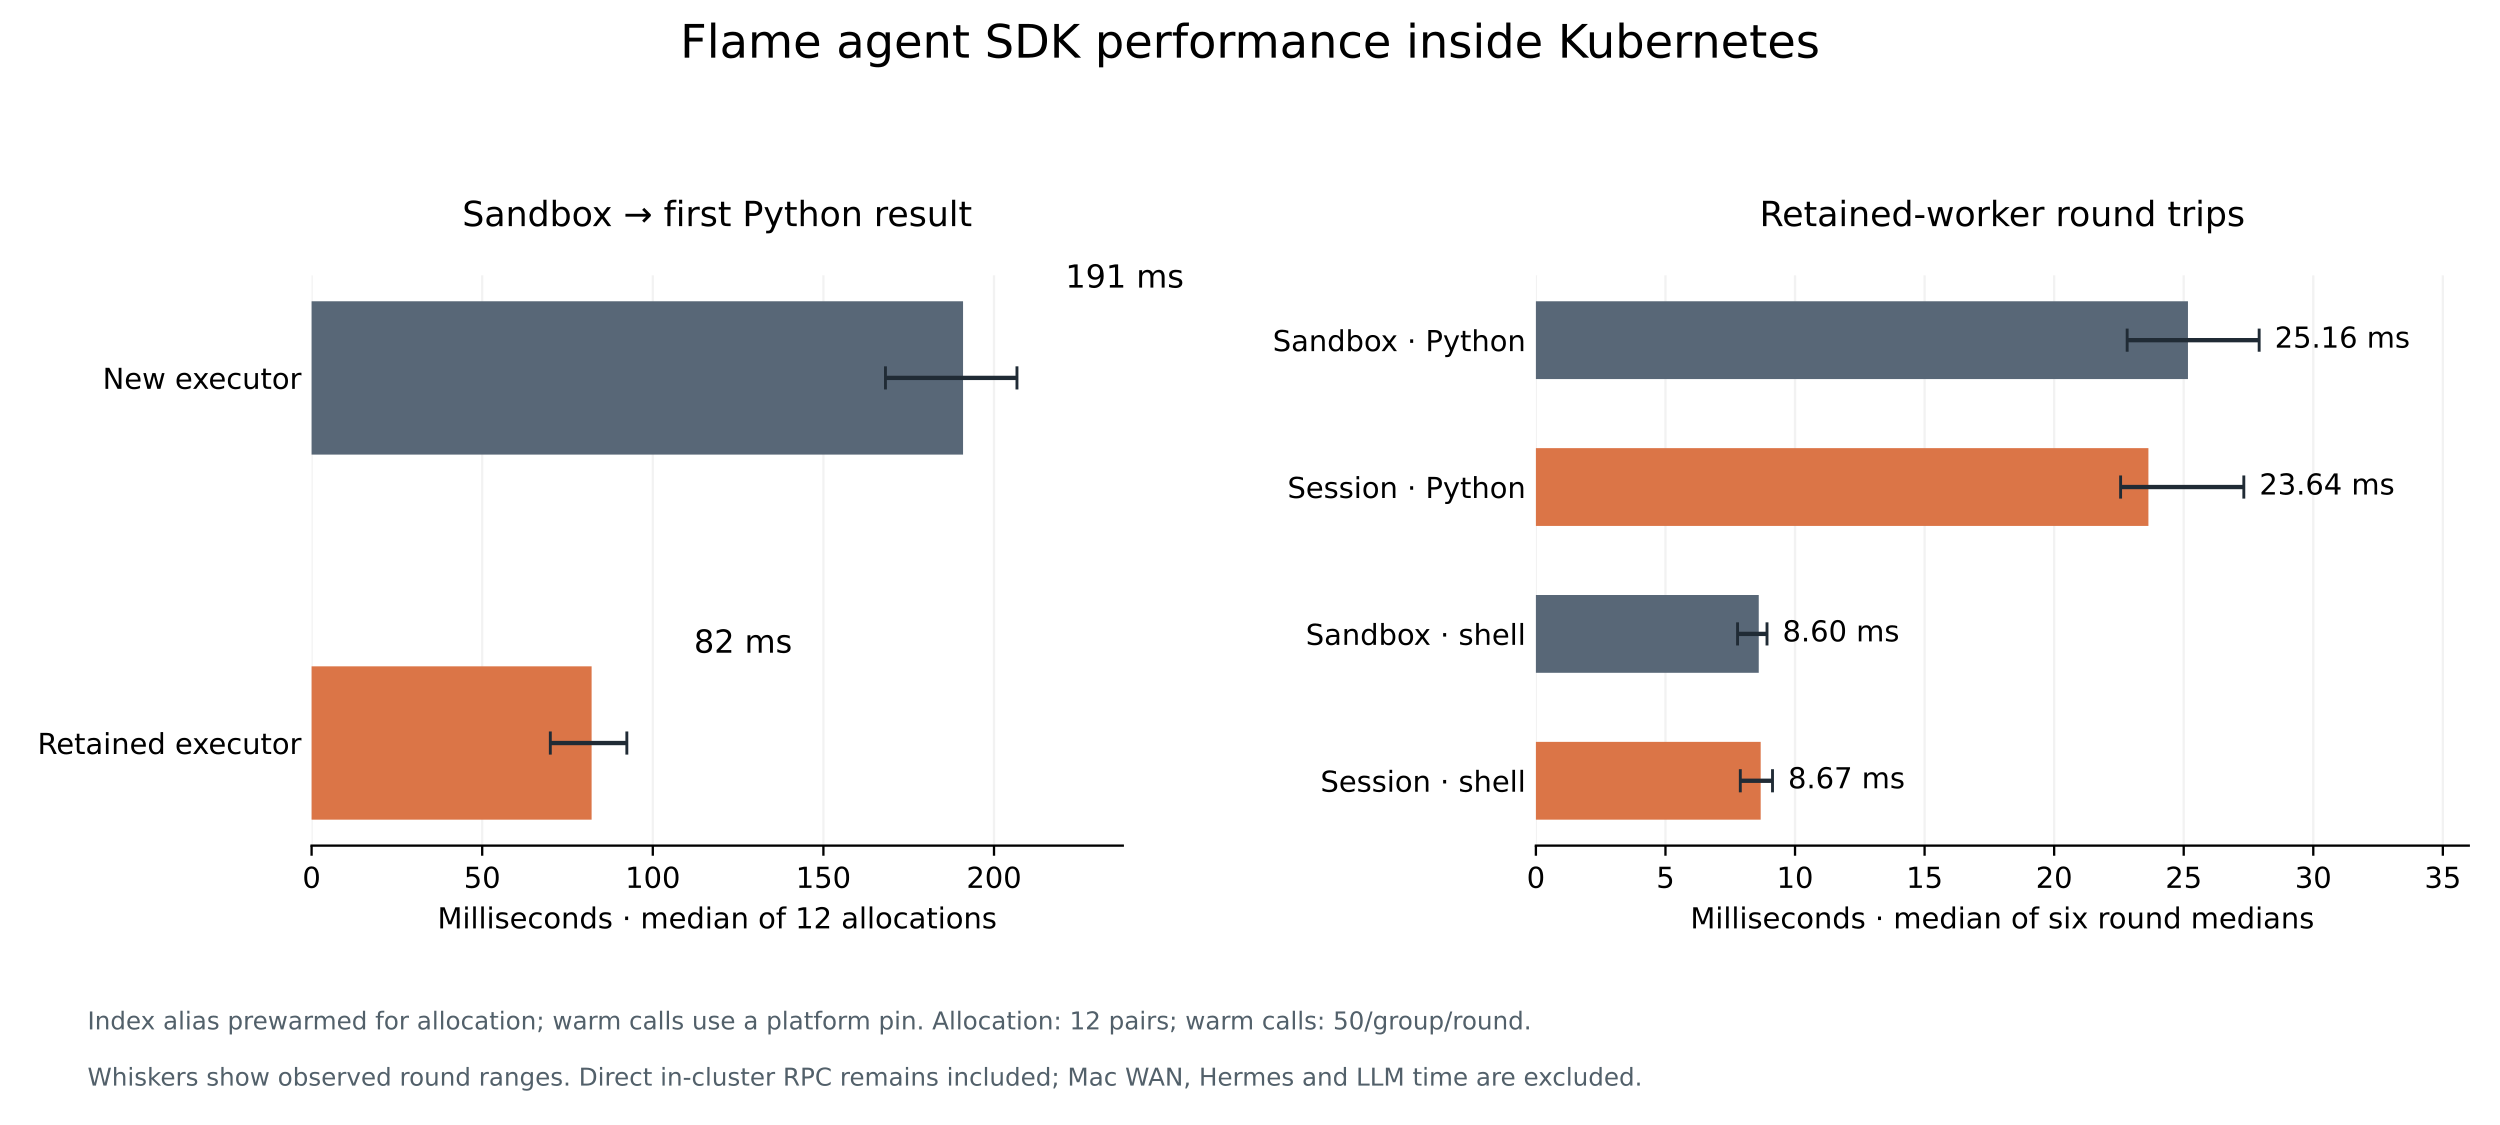
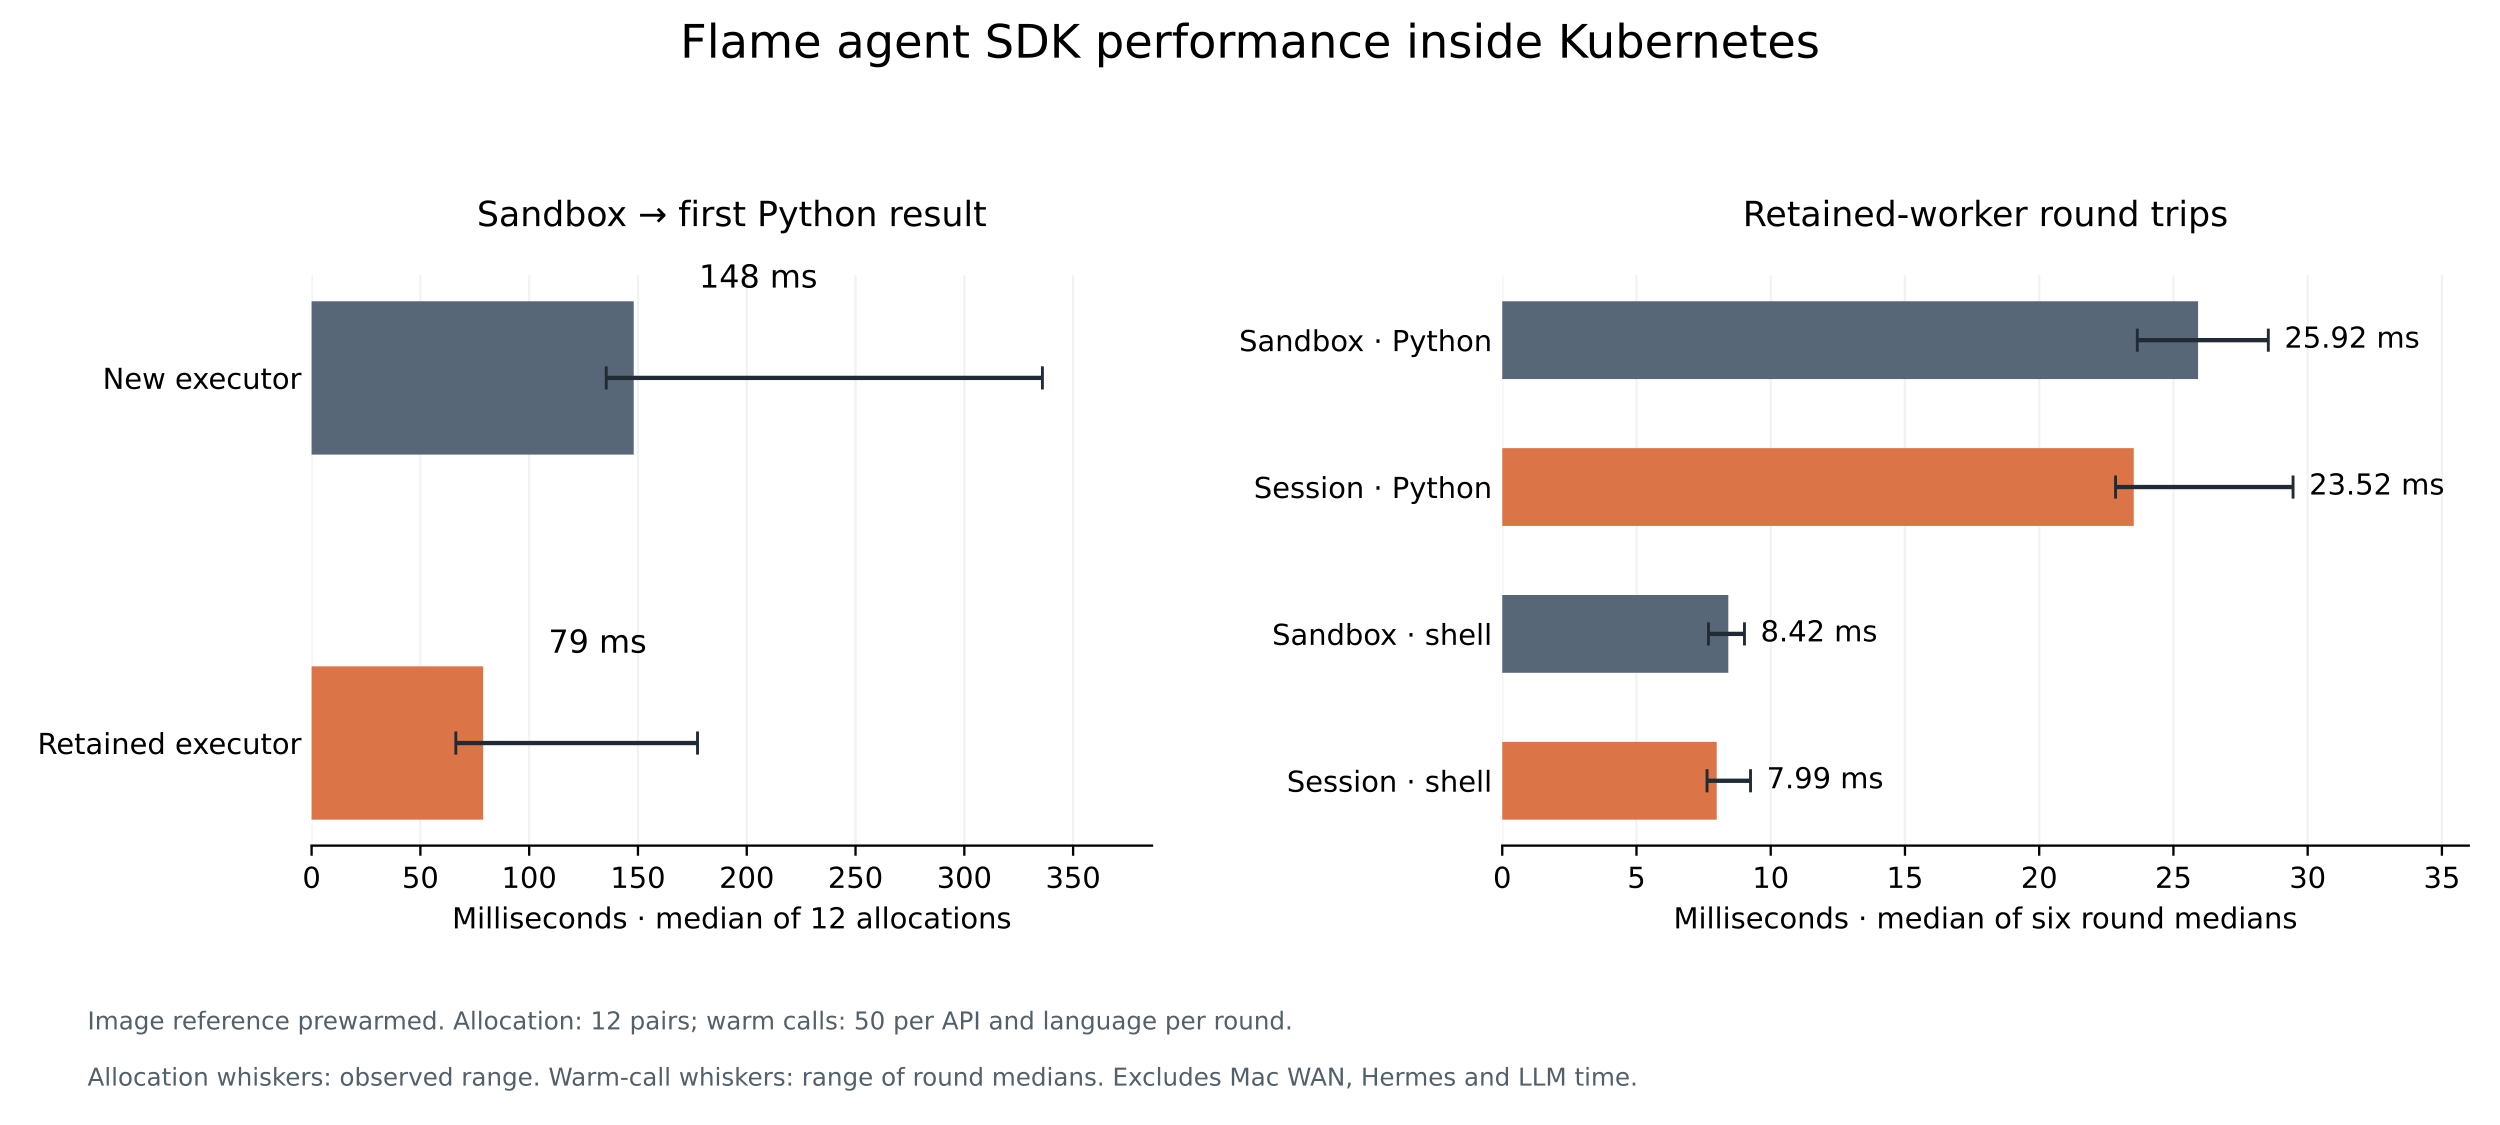
<svg xmlns="http://www.w3.org/2000/svg" xmlns:xlink="http://www.w3.org/1999/xlink" width="864pt" height="388.8pt" viewBox="0 0 864 388.8" version="1.1">
  <defs>
    <style type="text/css">*{stroke-linejoin: round; stroke-linecap: butt}</style>
  </defs>
  <g id="figure_1">
    <g id="patch_1">
      <path d="M 0 388.8 L 864 388.8 L 864 0 L 0 0 z " style="fill: #ffffff" />
    </g>
    <g id="axes_1">
      <g id="patch_2">
-         <path d="M 107.686 292.246 L 388.029 292.246 L 388.029 95.148 L 107.686 95.148 z " style="fill: #ffffff" />
+         <path d="M 107.686 292.246 L 398.141 292.246 L 398.141 95.148 L 107.686 95.148 z " style="fill: #ffffff" />
      </g>
      <g id="matplotlib.axis_1">
        <g id="xtick_1">
          <g id="line2d_1">
-             <path d="M 107.686 292.246 L 107.686 95.148 " clip-path="url(#pc097537784)" style="fill: none; stroke: #b0b0b0; stroke-opacity: 0.17; stroke-width: 0.8; stroke-linecap: square" />
+             <path d="M 107.686 292.246 L 107.686 95.148 " clip-path="url(#pdb135469d0)" style="fill: none; stroke: #b0b0b0; stroke-opacity: 0.17; stroke-width: 0.8; stroke-linecap: square" />
          </g>
          <g id="line2d_2">
            <defs>
-               <path id="m5ce5e01f40" d="M 0 0 L 0 3.5 " style="stroke: #000000; stroke-width: 0.8" />
+               <path id="mde0194347d" d="M 0 0 L 0 3.5 " style="stroke: #000000; stroke-width: 0.8" />
            </defs>
            <g>
-               <use xlink:href="#m5ce5e01f40" x="107.686" y="292.246" style="stroke: #000000; stroke-width: 0.8" />
+               <use xlink:href="#mde0194347d" x="107.686" y="292.246" style="stroke: #000000; stroke-width: 0.8" />
            </g>
          </g>
          <g id="text_1">
            <text style="font-size: 10px; font-family: 'DejaVu Sans', 'Bitstream Vera Sans', 'Computer Modern Sans Serif', 'Lucida Grande', 'Verdana', 'Geneva', 'Lucid', 'Arial', 'Helvetica', 'Avant Garde', sans-serif; text-anchor: middle" x="107.686" y="306.843" transform="rotate(-0 107.6863 306.8433)">0</text>
          </g>
        </g>
        <g id="xtick_2">
          <g id="line2d_3">
-             <path d="M 166.647 292.246 L 166.647 95.148 " clip-path="url(#pc097537784)" style="fill: none; stroke: #b0b0b0; stroke-opacity: 0.17; stroke-width: 0.8; stroke-linecap: square" />
+             <path d="M 145.283 292.246 L 145.283 95.148 " clip-path="url(#pdb135469d0)" style="fill: none; stroke: #b0b0b0; stroke-opacity: 0.17; stroke-width: 0.8; stroke-linecap: square" />
          </g>
          <g id="line2d_4">
            <g>
-               <use xlink:href="#m5ce5e01f40" x="166.647" y="292.246" style="stroke: #000000; stroke-width: 0.8" />
+               <use xlink:href="#mde0194347d" x="145.283" y="292.246" style="stroke: #000000; stroke-width: 0.8" />
            </g>
          </g>
          <g id="text_2">
-             <text style="font-size: 10px; font-family: 'DejaVu Sans', 'Bitstream Vera Sans', 'Computer Modern Sans Serif', 'Lucida Grande', 'Verdana', 'Geneva', 'Lucid', 'Arial', 'Helvetica', 'Avant Garde', sans-serif; text-anchor: middle" x="166.647" y="306.843" transform="rotate(-0 166.647 306.8433)">50</text>
+             <text style="font-size: 10px; font-family: 'DejaVu Sans', 'Bitstream Vera Sans', 'Computer Modern Sans Serif', 'Lucida Grande', 'Verdana', 'Geneva', 'Lucid', 'Arial', 'Helvetica', 'Avant Garde', sans-serif; text-anchor: middle" x="145.283" y="306.843" transform="rotate(-0 145.2834 306.8433)">50</text>
          </g>
        </g>
        <g id="xtick_3">
          <g id="line2d_5">
-             <path d="M 225.608 292.246 L 225.608 95.148 " clip-path="url(#pc097537784)" style="fill: none; stroke: #b0b0b0; stroke-opacity: 0.17; stroke-width: 0.8; stroke-linecap: square" />
+             <path d="M 182.881 292.246 L 182.881 95.148 " clip-path="url(#pdb135469d0)" style="fill: none; stroke: #b0b0b0; stroke-opacity: 0.17; stroke-width: 0.8; stroke-linecap: square" />
          </g>
          <g id="line2d_6">
            <g>
-               <use xlink:href="#m5ce5e01f40" x="225.608" y="292.246" style="stroke: #000000; stroke-width: 0.8" />
+               <use xlink:href="#mde0194347d" x="182.881" y="292.246" style="stroke: #000000; stroke-width: 0.8" />
            </g>
          </g>
          <g id="text_3">
-             <text style="font-size: 10px; font-family: 'DejaVu Sans', 'Bitstream Vera Sans', 'Computer Modern Sans Serif', 'Lucida Grande', 'Verdana', 'Geneva', 'Lucid', 'Arial', 'Helvetica', 'Avant Garde', sans-serif; text-anchor: middle" x="225.608" y="306.843" transform="rotate(-0 225.6077 306.8433)">100</text>
+             <text style="font-size: 10px; font-family: 'DejaVu Sans', 'Bitstream Vera Sans', 'Computer Modern Sans Serif', 'Lucida Grande', 'Verdana', 'Geneva', 'Lucid', 'Arial', 'Helvetica', 'Avant Garde', sans-serif; text-anchor: middle" x="182.881" y="306.843" transform="rotate(-0 182.8806 306.8433)">100</text>
          </g>
        </g>
        <g id="xtick_4">
          <g id="line2d_7">
-             <path d="M 284.568 292.246 L 284.568 95.148 " clip-path="url(#pc097537784)" style="fill: none; stroke: #b0b0b0; stroke-opacity: 0.17; stroke-width: 0.8; stroke-linecap: square" />
+             <path d="M 220.478 292.246 L 220.478 95.148 " clip-path="url(#pdb135469d0)" style="fill: none; stroke: #b0b0b0; stroke-opacity: 0.17; stroke-width: 0.8; stroke-linecap: square" />
          </g>
          <g id="line2d_8">
            <g>
-               <use xlink:href="#m5ce5e01f40" x="284.568" y="292.246" style="stroke: #000000; stroke-width: 0.8" />
+               <use xlink:href="#mde0194347d" x="220.478" y="292.246" style="stroke: #000000; stroke-width: 0.8" />
            </g>
          </g>
          <g id="text_4">
-             <text style="font-size: 10px; font-family: 'DejaVu Sans', 'Bitstream Vera Sans', 'Computer Modern Sans Serif', 'Lucida Grande', 'Verdana', 'Geneva', 'Lucid', 'Arial', 'Helvetica', 'Avant Garde', sans-serif; text-anchor: middle" x="284.568" y="306.843" transform="rotate(-0 284.5684 306.8433)">150</text>
+             <text style="font-size: 10px; font-family: 'DejaVu Sans', 'Bitstream Vera Sans', 'Computer Modern Sans Serif', 'Lucida Grande', 'Verdana', 'Geneva', 'Lucid', 'Arial', 'Helvetica', 'Avant Garde', sans-serif; text-anchor: middle" x="220.478" y="306.843" transform="rotate(-0 220.4778 306.8433)">150</text>
          </g>
        </g>
        <g id="xtick_5">
          <g id="line2d_9">
-             <path d="M 343.529 292.246 L 343.529 95.148 " clip-path="url(#pc097537784)" style="fill: none; stroke: #b0b0b0; stroke-opacity: 0.17; stroke-width: 0.8; stroke-linecap: square" />
+             <path d="M 258.075 292.246 L 258.075 95.148 " clip-path="url(#pdb135469d0)" style="fill: none; stroke: #b0b0b0; stroke-opacity: 0.17; stroke-width: 0.8; stroke-linecap: square" />
          </g>
          <g id="line2d_10">
            <g>
-               <use xlink:href="#m5ce5e01f40" x="343.529" y="292.246" style="stroke: #000000; stroke-width: 0.8" />
+               <use xlink:href="#mde0194347d" x="258.075" y="292.246" style="stroke: #000000; stroke-width: 0.8" />
            </g>
          </g>
          <g id="text_5">
-             <text style="font-size: 10px; font-family: 'DejaVu Sans', 'Bitstream Vera Sans', 'Computer Modern Sans Serif', 'Lucida Grande', 'Verdana', 'Geneva', 'Lucid', 'Arial', 'Helvetica', 'Avant Garde', sans-serif; text-anchor: middle" x="343.529" y="306.843" transform="rotate(-0 343.529 306.8433)">200</text>
-           </g>
-         </g>
-         <g id="text_6">
-           <text style="font-size: 10px; font-family: 'DejaVu Sans', 'Bitstream Vera Sans', 'Computer Modern Sans Serif', 'Lucida Grande', 'Verdana', 'Geneva', 'Lucid', 'Arial', 'Helvetica', 'Avant Garde', sans-serif; text-anchor: middle" x="247.858" y="320.844" transform="rotate(-0 247.8577 320.8441)">Milliseconds · median of 12 allocations</text>
+             <text style="font-size: 10px; font-family: 'DejaVu Sans', 'Bitstream Vera Sans', 'Computer Modern Sans Serif', 'Lucida Grande', 'Verdana', 'Geneva', 'Lucid', 'Arial', 'Helvetica', 'Avant Garde', sans-serif; text-anchor: middle" x="258.075" y="306.843" transform="rotate(-0 258.075 306.8433)">200</text>
+           </g>
+         </g>
+         <g id="xtick_6">
+           <g id="line2d_11">
+             <path d="M 295.672 292.246 L 295.672 95.148 " clip-path="url(#pdb135469d0)" style="fill: none; stroke: #b0b0b0; stroke-opacity: 0.17; stroke-width: 0.8; stroke-linecap: square" />
+           </g>
+           <g id="line2d_12">
+             <g>
+               <use xlink:href="#mde0194347d" x="295.672" y="292.246" style="stroke: #000000; stroke-width: 0.8" />
+             </g>
+           </g>
+           <g id="text_6">
+             <text style="font-size: 10px; font-family: 'DejaVu Sans', 'Bitstream Vera Sans', 'Computer Modern Sans Serif', 'Lucida Grande', 'Verdana', 'Geneva', 'Lucid', 'Arial', 'Helvetica', 'Avant Garde', sans-serif; text-anchor: middle" x="295.672" y="306.843" transform="rotate(-0 295.6722 306.8433)">250</text>
+           </g>
+         </g>
+         <g id="xtick_7">
+           <g id="line2d_13">
+             <path d="M 333.269 292.246 L 333.269 95.148 " clip-path="url(#pdb135469d0)" style="fill: none; stroke: #b0b0b0; stroke-opacity: 0.17; stroke-width: 0.8; stroke-linecap: square" />
+           </g>
+           <g id="line2d_14">
+             <g>
+               <use xlink:href="#mde0194347d" x="333.269" y="292.246" style="stroke: #000000; stroke-width: 0.8" />
+             </g>
+           </g>
+           <g id="text_7">
+             <text style="font-size: 10px; font-family: 'DejaVu Sans', 'Bitstream Vera Sans', 'Computer Modern Sans Serif', 'Lucida Grande', 'Verdana', 'Geneva', 'Lucid', 'Arial', 'Helvetica', 'Avant Garde', sans-serif; text-anchor: middle" x="333.269" y="306.843" transform="rotate(-0 333.2694 306.8433)">300</text>
+           </g>
+         </g>
+         <g id="xtick_8">
+           <g id="line2d_15">
+             <path d="M 370.867 292.246 L 370.867 95.148 " clip-path="url(#pdb135469d0)" style="fill: none; stroke: #b0b0b0; stroke-opacity: 0.17; stroke-width: 0.8; stroke-linecap: square" />
+           </g>
+           <g id="line2d_16">
+             <g>
+               <use xlink:href="#mde0194347d" x="370.867" y="292.246" style="stroke: #000000; stroke-width: 0.8" />
+             </g>
+           </g>
+           <g id="text_8">
+             <text style="font-size: 10px; font-family: 'DejaVu Sans', 'Bitstream Vera Sans', 'Computer Modern Sans Serif', 'Lucida Grande', 'Verdana', 'Geneva', 'Lucid', 'Arial', 'Helvetica', 'Avant Garde', sans-serif; text-anchor: middle" x="370.867" y="306.843" transform="rotate(-0 370.8666 306.8433)">350</text>
+           </g>
+         </g>
+         <g id="text_9">
+           <text style="font-size: 10px; font-family: 'DejaVu Sans', 'Bitstream Vera Sans', 'Computer Modern Sans Serif', 'Lucida Grande', 'Verdana', 'Geneva', 'Lucid', 'Arial', 'Helvetica', 'Avant Garde', sans-serif; text-anchor: middle" x="252.914" y="320.844" transform="rotate(-0 252.9136 320.8441)">Milliseconds · median of 12 allocations</text>
        </g>
      </g>
      <g id="matplotlib.axis_2">
        <g id="ytick_1">
-           <g id="line2d_11" />
-           <g id="text_7">
+           <g id="line2d_17" />
+           <g id="text_10">
            <text style="font-size: 10px; font-family: 'DejaVu Sans', 'Bitstream Vera Sans', 'Computer Modern Sans Serif', 'Lucida Grande', 'Verdana', 'Geneva', 'Lucid', 'Arial', 'Helvetica', 'Avant Garde', sans-serif; text-anchor: end" x="104.186" y="134.404" transform="rotate(-0 104.1863 134.404)">New executor</text>
          </g>
        </g>
        <g id="ytick_2">
-           <g id="line2d_12" />
-           <g id="text_8">
+           <g id="line2d_18" />
+           <g id="text_11">
            <text style="font-size: 10px; font-family: 'DejaVu Sans', 'Bitstream Vera Sans', 'Computer Modern Sans Serif', 'Lucida Grande', 'Verdana', 'Geneva', 'Lucid', 'Arial', 'Helvetica', 'Avant Garde', sans-serif; text-anchor: end" x="104.186" y="260.587" transform="rotate(-0 104.1863 260.5874)">Retained executor</text>
          </g>
        </g>
      </g>
      <g id="patch_3">
-         <path d="M 107.686 104.107 L 332.83 104.107 L 332.83 157.104 L 107.686 157.104 z " clip-path="url(#pc097537784)" style="fill: #586777" />
+         <path d="M 107.686 104.107 L 219.015 104.107 L 219.015 157.104 L 107.686 157.104 z " clip-path="url(#pdb135469d0)" style="fill: #586777" />
      </g>
      <g id="patch_4">
-         <path d="M 107.686 230.29 L 204.463 230.29 L 204.463 283.287 L 107.686 283.287 z " clip-path="url(#pc097537784)" style="fill: #db7547" />
+         <path d="M 107.686 230.29 L 166.983 230.29 L 166.983 283.287 L 107.686 283.287 z " clip-path="url(#pdb135469d0)" style="fill: #db7547" />
      </g>
      <g id="LineCollection_1">
-         <path d="M 306.013 130.605 L 351.463 130.605 " clip-path="url(#pc097537784)" style="fill: none; stroke: #202b35; stroke-width: 1.5" />
-       </g>
-       <g id="line2d_13">
+         <path d="M 209.512 130.605 L 360.256 130.605 " clip-path="url(#pdb135469d0)" style="fill: none; stroke: #202b35; stroke-width: 1.5" />
+       </g>
+       <g id="line2d_19">
        <defs>
-           <path id="m20303389a8" d="M 0 4 L 0 -4 " style="stroke: #202b35" />
+           <path id="m8f91595b96" d="M 0 4 L 0 -4 " style="stroke: #202b35" />
        </defs>
-         <g clip-path="url(#pc097537784)">
-           <use xlink:href="#m20303389a8" x="306.013" y="130.605" style="fill: #1f77b4; stroke: #202b35" />
-         </g>
-       </g>
-       <g id="line2d_14">
-         <g clip-path="url(#pc097537784)">
-           <use xlink:href="#m20303389a8" x="351.463" y="130.605" style="fill: #1f77b4; stroke: #202b35" />
+         <g clip-path="url(#pdb135469d0)">
+           <use xlink:href="#m8f91595b96" x="209.512" y="130.605" style="fill: #1f77b4; stroke: #202b35" />
+         </g>
+       </g>
+       <g id="line2d_20">
+         <g clip-path="url(#pdb135469d0)">
+           <use xlink:href="#m8f91595b96" x="360.256" y="130.605" style="fill: #1f77b4; stroke: #202b35" />
        </g>
      </g>
      <g id="LineCollection_2">
-         <path d="M 190.191 256.788 L 216.636 256.788 " clip-path="url(#pc097537784)" style="fill: none; stroke: #202b35; stroke-width: 1.5" />
-       </g>
-       <g id="line2d_15">
-         <g clip-path="url(#pc097537784)">
-           <use xlink:href="#m20303389a8" x="190.191" y="256.788" style="fill: #1f77b4; stroke: #202b35" />
-         </g>
-       </g>
-       <g id="line2d_16">
-         <g clip-path="url(#pc097537784)">
-           <use xlink:href="#m20303389a8" x="216.636" y="256.788" style="fill: #1f77b4; stroke: #202b35" />
+         <path d="M 157.532 256.788 L 241.063 256.788 " clip-path="url(#pdb135469d0)" style="fill: none; stroke: #202b35; stroke-width: 1.5" />
+       </g>
+       <g id="line2d_21">
+         <g clip-path="url(#pdb135469d0)">
+           <use xlink:href="#m8f91595b96" x="157.532" y="256.788" style="fill: #1f77b4; stroke: #202b35" />
+         </g>
+       </g>
+       <g id="line2d_22">
+         <g clip-path="url(#pdb135469d0)">
+           <use xlink:href="#m8f91595b96" x="241.063" y="256.788" style="fill: #1f77b4; stroke: #202b35" />
        </g>
      </g>
      <g id="patch_5">
-         <path d="M 107.686 292.246 L 388.029 292.246 " style="fill: none; stroke: #000000; stroke-width: 0.8; stroke-linejoin: miter; stroke-linecap: square" />
-       </g>
-       <g id="text_9">
-         <text style="font-size: 11px; font-family: 'DejaVu Sans', 'Bitstream Vera Sans', 'Computer Modern Sans Serif', 'Lucida Grande', 'Verdana', 'Geneva', 'Lucid', 'Arial', 'Helvetica', 'Avant Garde', sans-serif; text-anchor: start" x="368.206" y="99.393" transform="rotate(-0 368.2064 99.39319)">191 ms</text>
-       </g>
-       <g id="text_10">
-         <text style="font-size: 11px; font-family: 'DejaVu Sans', 'Bitstream Vera Sans', 'Computer Modern Sans Serif', 'Lucida Grande', 'Verdana', 'Geneva', 'Lucid', 'Arial', 'Helvetica', 'Avant Garde', sans-serif; text-anchor: start" x="239.84" y="225.576" transform="rotate(-0 239.8397 225.5762)">82 ms</text>
-       </g>
-       <g id="text_11">
-         <text style="font-size: 12px; font-family: 'DejaVu Sans', 'Bitstream Vera Sans', 'Computer Modern Sans Serif', 'Lucida Grande', 'Verdana', 'Geneva', 'Lucid', 'Arial', 'Helvetica', 'Avant Garde', sans-serif; text-anchor: middle" x="247.858" y="78.148" transform="rotate(-0 247.8577 78.14775)">Sandbox → first Python result</text>
+         <path d="M 107.686 292.246 L 398.141 292.246 " style="fill: none; stroke: #000000; stroke-width: 0.8; stroke-linejoin: miter; stroke-linecap: square" />
+       </g>
+       <g id="text_12">
+         <text style="font-size: 11px; font-family: 'DejaVu Sans', 'Bitstream Vera Sans', 'Computer Modern Sans Serif', 'Lucida Grande', 'Verdana', 'Geneva', 'Lucid', 'Arial', 'Helvetica', 'Avant Garde', sans-serif; text-anchor: start" x="241.573" y="99.393" transform="rotate(-0 241.573 99.39319)">148 ms</text>
+       </g>
+       <g id="text_13">
+         <text style="font-size: 11px; font-family: 'DejaVu Sans', 'Bitstream Vera Sans', 'Computer Modern Sans Serif', 'Lucida Grande', 'Verdana', 'Geneva', 'Lucid', 'Arial', 'Helvetica', 'Avant Garde', sans-serif; text-anchor: start" x="189.542" y="225.576" transform="rotate(-0 189.5417 225.5762)">79 ms</text>
+       </g>
+       <g id="text_14">
+         <text style="font-size: 12px; font-family: 'DejaVu Sans', 'Bitstream Vera Sans', 'Computer Modern Sans Serif', 'Lucida Grande', 'Verdana', 'Geneva', 'Lucid', 'Arial', 'Helvetica', 'Avant Garde', sans-serif; text-anchor: middle" x="252.914" y="78.148" transform="rotate(-0 252.9136 78.14775)">Sandbox → first Python result</text>
      </g>
    </g>
    <g id="axes_2">
      <g id="patch_6">
-         <path d="M 530.806 292.246 L 853.2 292.246 L 853.2 95.148 L 530.806 95.148 z " style="fill: #ffffff" />
+         <path d="M 519.177 292.246 L 853.2 292.246 L 853.2 95.148 L 519.177 95.148 z " style="fill: #ffffff" />
      </g>
      <g id="matplotlib.axis_3">
-         <g id="xtick_6">
-           <g id="line2d_17">
-             <path d="M 530.806 292.246 L 530.806 95.148 " clip-path="url(#p686644e87b)" style="fill: none; stroke: #b0b0b0; stroke-opacity: 0.17; stroke-width: 0.8; stroke-linecap: square" />
-           </g>
-           <g id="line2d_18">
-             <g>
-               <use xlink:href="#m5ce5e01f40" x="530.806" y="292.246" style="stroke: #000000; stroke-width: 0.8" />
-             </g>
-           </g>
-           <g id="text_12">
-             <text style="font-size: 10px; font-family: 'DejaVu Sans', 'Bitstream Vera Sans', 'Computer Modern Sans Serif', 'Lucida Grande', 'Verdana', 'Geneva', 'Lucid', 'Arial', 'Helvetica', 'Avant Garde', sans-serif; text-anchor: middle" x="530.806" y="306.843" transform="rotate(-0 530.8056 306.8433)">0</text>
-           </g>
-         </g>
-         <g id="xtick_7">
-           <g id="line2d_19">
-             <path d="M 575.583 292.246 L 575.583 95.148 " clip-path="url(#p686644e87b)" style="fill: none; stroke: #b0b0b0; stroke-opacity: 0.17; stroke-width: 0.8; stroke-linecap: square" />
-           </g>
-           <g id="line2d_20">
-             <g>
-               <use xlink:href="#m5ce5e01f40" x="575.583" y="292.246" style="stroke: #000000; stroke-width: 0.8" />
-             </g>
-           </g>
-           <g id="text_13">
-             <text style="font-size: 10px; font-family: 'DejaVu Sans', 'Bitstream Vera Sans', 'Computer Modern Sans Serif', 'Lucida Grande', 'Verdana', 'Geneva', 'Lucid', 'Arial', 'Helvetica', 'Avant Garde', sans-serif; text-anchor: middle" x="575.583" y="306.843" transform="rotate(-0 575.5826 306.8433)">5</text>
-           </g>
-         </g>
-         <g id="xtick_8">
-           <g id="line2d_21">
-             <path d="M 620.36 292.246 L 620.36 95.148 " clip-path="url(#p686644e87b)" style="fill: none; stroke: #b0b0b0; stroke-opacity: 0.17; stroke-width: 0.8; stroke-linecap: square" />
-           </g>
-           <g id="line2d_22">
-             <g>
-               <use xlink:href="#m5ce5e01f40" x="620.36" y="292.246" style="stroke: #000000; stroke-width: 0.8" />
-             </g>
-           </g>
-           <g id="text_14">
-             <text style="font-size: 10px; font-family: 'DejaVu Sans', 'Bitstream Vera Sans', 'Computer Modern Sans Serif', 'Lucida Grande', 'Verdana', 'Geneva', 'Lucid', 'Arial', 'Helvetica', 'Avant Garde', sans-serif; text-anchor: middle" x="620.36" y="306.843" transform="rotate(-0 620.3596 306.8433)">10</text>
-           </g>
-         </g>
        <g id="xtick_9">
          <g id="line2d_23">
-             <path d="M 665.137 292.246 L 665.137 95.148 " clip-path="url(#p686644e87b)" style="fill: none; stroke: #b0b0b0; stroke-opacity: 0.17; stroke-width: 0.8; stroke-linecap: square" />
+             <path d="M 519.177 292.246 L 519.177 95.148 " clip-path="url(#pdac286c27a)" style="fill: none; stroke: #b0b0b0; stroke-opacity: 0.17; stroke-width: 0.8; stroke-linecap: square" />
          </g>
          <g id="line2d_24">
            <g>
-               <use xlink:href="#m5ce5e01f40" x="665.137" y="292.246" style="stroke: #000000; stroke-width: 0.8" />
+               <use xlink:href="#mde0194347d" x="519.177" y="292.246" style="stroke: #000000; stroke-width: 0.8" />
            </g>
          </g>
          <g id="text_15">
-             <text style="font-size: 10px; font-family: 'DejaVu Sans', 'Bitstream Vera Sans', 'Computer Modern Sans Serif', 'Lucida Grande', 'Verdana', 'Geneva', 'Lucid', 'Arial', 'Helvetica', 'Avant Garde', sans-serif; text-anchor: middle" x="665.137" y="306.843" transform="rotate(-0 665.1366 306.8433)">15</text>
+             <text style="font-size: 10px; font-family: 'DejaVu Sans', 'Bitstream Vera Sans', 'Computer Modern Sans Serif', 'Lucida Grande', 'Verdana', 'Geneva', 'Lucid', 'Arial', 'Helvetica', 'Avant Garde', sans-serif; text-anchor: middle" x="519.177" y="306.843" transform="rotate(-0 519.1772 306.8433)">0</text>
          </g>
        </g>
        <g id="xtick_10">
          <g id="line2d_25">
-             <path d="M 709.914 292.246 L 709.914 95.148 " clip-path="url(#p686644e87b)" style="fill: none; stroke: #b0b0b0; stroke-opacity: 0.17; stroke-width: 0.8; stroke-linecap: square" />
+             <path d="M 565.569 292.246 L 565.569 95.148 " clip-path="url(#pdac286c27a)" style="fill: none; stroke: #b0b0b0; stroke-opacity: 0.17; stroke-width: 0.8; stroke-linecap: square" />
          </g>
          <g id="line2d_26">
            <g>
-               <use xlink:href="#m5ce5e01f40" x="709.914" y="292.246" style="stroke: #000000; stroke-width: 0.8" />
+               <use xlink:href="#mde0194347d" x="565.569" y="292.246" style="stroke: #000000; stroke-width: 0.8" />
            </g>
          </g>
          <g id="text_16">
-             <text style="font-size: 10px; font-family: 'DejaVu Sans', 'Bitstream Vera Sans', 'Computer Modern Sans Serif', 'Lucida Grande', 'Verdana', 'Geneva', 'Lucid', 'Arial', 'Helvetica', 'Avant Garde', sans-serif; text-anchor: middle" x="709.914" y="306.843" transform="rotate(-0 709.9136 306.8433)">20</text>
+             <text style="font-size: 10px; font-family: 'DejaVu Sans', 'Bitstream Vera Sans', 'Computer Modern Sans Serif', 'Lucida Grande', 'Verdana', 'Geneva', 'Lucid', 'Arial', 'Helvetica', 'Avant Garde', sans-serif; text-anchor: middle" x="565.569" y="306.843" transform="rotate(-0 565.5692 306.8433)">5</text>
          </g>
        </g>
        <g id="xtick_11">
          <g id="line2d_27">
-             <path d="M 754.691 292.246 L 754.691 95.148 " clip-path="url(#p686644e87b)" style="fill: none; stroke: #b0b0b0; stroke-opacity: 0.17; stroke-width: 0.8; stroke-linecap: square" />
+             <path d="M 611.961 292.246 L 611.961 95.148 " clip-path="url(#pdac286c27a)" style="fill: none; stroke: #b0b0b0; stroke-opacity: 0.17; stroke-width: 0.8; stroke-linecap: square" />
          </g>
          <g id="line2d_28">
            <g>
-               <use xlink:href="#m5ce5e01f40" x="754.691" y="292.246" style="stroke: #000000; stroke-width: 0.8" />
+               <use xlink:href="#mde0194347d" x="611.961" y="292.246" style="stroke: #000000; stroke-width: 0.8" />
            </g>
          </g>
          <g id="text_17">
-             <text style="font-size: 10px; font-family: 'DejaVu Sans', 'Bitstream Vera Sans', 'Computer Modern Sans Serif', 'Lucida Grande', 'Verdana', 'Geneva', 'Lucid', 'Arial', 'Helvetica', 'Avant Garde', sans-serif; text-anchor: middle" x="754.691" y="306.843" transform="rotate(-0 754.6906 306.8433)">25</text>
+             <text style="font-size: 10px; font-family: 'DejaVu Sans', 'Bitstream Vera Sans', 'Computer Modern Sans Serif', 'Lucida Grande', 'Verdana', 'Geneva', 'Lucid', 'Arial', 'Helvetica', 'Avant Garde', sans-serif; text-anchor: middle" x="611.961" y="306.843" transform="rotate(-0 611.9613 306.8433)">10</text>
          </g>
        </g>
        <g id="xtick_12">
          <g id="line2d_29">
-             <path d="M 799.468 292.246 L 799.468 95.148 " clip-path="url(#p686644e87b)" style="fill: none; stroke: #b0b0b0; stroke-opacity: 0.17; stroke-width: 0.8; stroke-linecap: square" />
+             <path d="M 658.353 292.246 L 658.353 95.148 " clip-path="url(#pdac286c27a)" style="fill: none; stroke: #b0b0b0; stroke-opacity: 0.17; stroke-width: 0.8; stroke-linecap: square" />
          </g>
          <g id="line2d_30">
            <g>
-               <use xlink:href="#m5ce5e01f40" x="799.468" y="292.246" style="stroke: #000000; stroke-width: 0.8" />
+               <use xlink:href="#mde0194347d" x="658.353" y="292.246" style="stroke: #000000; stroke-width: 0.8" />
            </g>
          </g>
          <g id="text_18">
-             <text style="font-size: 10px; font-family: 'DejaVu Sans', 'Bitstream Vera Sans', 'Computer Modern Sans Serif', 'Lucida Grande', 'Verdana', 'Geneva', 'Lucid', 'Arial', 'Helvetica', 'Avant Garde', sans-serif; text-anchor: middle" x="799.468" y="306.843" transform="rotate(-0 799.4676 306.8433)">30</text>
+             <text style="font-size: 10px; font-family: 'DejaVu Sans', 'Bitstream Vera Sans', 'Computer Modern Sans Serif', 'Lucida Grande', 'Verdana', 'Geneva', 'Lucid', 'Arial', 'Helvetica', 'Avant Garde', sans-serif; text-anchor: middle" x="658.353" y="306.843" transform="rotate(-0 658.3533 306.8433)">15</text>
          </g>
        </g>
        <g id="xtick_13">
          <g id="line2d_31">
-             <path d="M 844.245 292.246 L 844.245 95.148 " clip-path="url(#p686644e87b)" style="fill: none; stroke: #b0b0b0; stroke-opacity: 0.17; stroke-width: 0.8; stroke-linecap: square" />
+             <path d="M 704.745 292.246 L 704.745 95.148 " clip-path="url(#pdac286c27a)" style="fill: none; stroke: #b0b0b0; stroke-opacity: 0.17; stroke-width: 0.8; stroke-linecap: square" />
          </g>
          <g id="line2d_32">
            <g>
-               <use xlink:href="#m5ce5e01f40" x="844.245" y="292.246" style="stroke: #000000; stroke-width: 0.8" />
+               <use xlink:href="#mde0194347d" x="704.745" y="292.246" style="stroke: #000000; stroke-width: 0.8" />
            </g>
          </g>
          <g id="text_19">
-             <text style="font-size: 10px; font-family: 'DejaVu Sans', 'Bitstream Vera Sans', 'Computer Modern Sans Serif', 'Lucida Grande', 'Verdana', 'Geneva', 'Lucid', 'Arial', 'Helvetica', 'Avant Garde', sans-serif; text-anchor: middle" x="844.245" y="306.843" transform="rotate(-0 844.2446 306.8433)">35</text>
-           </g>
-         </g>
-         <g id="text_20">
-           <text style="font-size: 10px; font-family: 'DejaVu Sans', 'Bitstream Vera Sans', 'Computer Modern Sans Serif', 'Lucida Grande', 'Verdana', 'Geneva', 'Lucid', 'Arial', 'Helvetica', 'Avant Garde', sans-serif; text-anchor: middle" x="692.003" y="320.844" transform="rotate(-0 692.0028 320.8441)">Milliseconds · median of six round medians</text>
+             <text style="font-size: 10px; font-family: 'DejaVu Sans', 'Bitstream Vera Sans', 'Computer Modern Sans Serif', 'Lucida Grande', 'Verdana', 'Geneva', 'Lucid', 'Arial', 'Helvetica', 'Avant Garde', sans-serif; text-anchor: middle" x="704.745" y="306.843" transform="rotate(-0 704.7454 306.8433)">20</text>
+           </g>
+         </g>
+         <g id="xtick_14">
+           <g id="line2d_33">
+             <path d="M 751.137 292.246 L 751.137 95.148 " clip-path="url(#pdac286c27a)" style="fill: none; stroke: #b0b0b0; stroke-opacity: 0.17; stroke-width: 0.8; stroke-linecap: square" />
+           </g>
+           <g id="line2d_34">
+             <g>
+               <use xlink:href="#mde0194347d" x="751.137" y="292.246" style="stroke: #000000; stroke-width: 0.8" />
+             </g>
+           </g>
+           <g id="text_20">
+             <text style="font-size: 10px; font-family: 'DejaVu Sans', 'Bitstream Vera Sans', 'Computer Modern Sans Serif', 'Lucida Grande', 'Verdana', 'Geneva', 'Lucid', 'Arial', 'Helvetica', 'Avant Garde', sans-serif; text-anchor: middle" x="751.137" y="306.843" transform="rotate(-0 751.1375 306.8433)">25</text>
+           </g>
+         </g>
+         <g id="xtick_15">
+           <g id="line2d_35">
+             <path d="M 797.53 292.246 L 797.53 95.148 " clip-path="url(#pdac286c27a)" style="fill: none; stroke: #b0b0b0; stroke-opacity: 0.17; stroke-width: 0.8; stroke-linecap: square" />
+           </g>
+           <g id="line2d_36">
+             <g>
+               <use xlink:href="#mde0194347d" x="797.53" y="292.246" style="stroke: #000000; stroke-width: 0.8" />
+             </g>
+           </g>
+           <g id="text_21">
+             <text style="font-size: 10px; font-family: 'DejaVu Sans', 'Bitstream Vera Sans', 'Computer Modern Sans Serif', 'Lucida Grande', 'Verdana', 'Geneva', 'Lucid', 'Arial', 'Helvetica', 'Avant Garde', sans-serif; text-anchor: middle" x="797.53" y="306.843" transform="rotate(-0 797.5295 306.8433)">30</text>
+           </g>
+         </g>
+         <g id="xtick_16">
+           <g id="line2d_37">
+             <path d="M 843.922 292.246 L 843.922 95.148 " clip-path="url(#pdac286c27a)" style="fill: none; stroke: #b0b0b0; stroke-opacity: 0.17; stroke-width: 0.8; stroke-linecap: square" />
+           </g>
+           <g id="line2d_38">
+             <g>
+               <use xlink:href="#mde0194347d" x="843.922" y="292.246" style="stroke: #000000; stroke-width: 0.8" />
+             </g>
+           </g>
+           <g id="text_22">
+             <text style="font-size: 10px; font-family: 'DejaVu Sans', 'Bitstream Vera Sans', 'Computer Modern Sans Serif', 'Lucida Grande', 'Verdana', 'Geneva', 'Lucid', 'Arial', 'Helvetica', 'Avant Garde', sans-serif; text-anchor: middle" x="843.922" y="306.843" transform="rotate(-0 843.9216 306.8433)">35</text>
+           </g>
+         </g>
+         <g id="text_23">
+           <text style="font-size: 10px; font-family: 'DejaVu Sans', 'Bitstream Vera Sans', 'Computer Modern Sans Serif', 'Lucida Grande', 'Verdana', 'Geneva', 'Lucid', 'Arial', 'Helvetica', 'Avant Garde', sans-serif; text-anchor: middle" x="686.189" y="320.844" transform="rotate(-0 686.1886 320.8441)">Milliseconds · median of six round medians</text>
        </g>
      </g>
      <g id="matplotlib.axis_4">
        <g id="ytick_3">
-           <g id="line2d_33" />
-           <g id="text_21">
-             <text style="font-size: 10px; font-family: 'DejaVu Sans', 'Bitstream Vera Sans', 'Computer Modern Sans Serif', 'Lucida Grande', 'Verdana', 'Geneva', 'Lucid', 'Arial', 'Helvetica', 'Avant Garde', sans-serif; text-anchor: end" x="527.306" y="121.357" transform="rotate(-0 527.3056 121.3571)">Sandbox · Python</text>
+           <g id="line2d_39" />
+           <g id="text_24">
+             <text style="font-size: 10px; font-family: 'DejaVu Sans', 'Bitstream Vera Sans', 'Computer Modern Sans Serif', 'Lucida Grande', 'Verdana', 'Geneva', 'Lucid', 'Arial', 'Helvetica', 'Avant Garde', sans-serif; text-anchor: end" x="515.677" y="121.357" transform="rotate(-0 515.6772 121.3571)">Sandbox · Python</text>
          </g>
        </g>
        <g id="ytick_4">
-           <g id="line2d_34" />
-           <g id="text_22">
-             <text style="font-size: 10px; font-family: 'DejaVu Sans', 'Bitstream Vera Sans', 'Computer Modern Sans Serif', 'Lucida Grande', 'Verdana', 'Geneva', 'Lucid', 'Arial', 'Helvetica', 'Avant Garde', sans-serif; text-anchor: end" x="527.306" y="172.116" transform="rotate(-0 527.3056 172.1163)">Session · Python</text>
+           <g id="line2d_40" />
+           <g id="text_25">
+             <text style="font-size: 10px; font-family: 'DejaVu Sans', 'Bitstream Vera Sans', 'Computer Modern Sans Serif', 'Lucida Grande', 'Verdana', 'Geneva', 'Lucid', 'Arial', 'Helvetica', 'Avant Garde', sans-serif; text-anchor: end" x="515.677" y="172.116" transform="rotate(-0 515.6772 172.1163)">Session · Python</text>
          </g>
        </g>
        <g id="ytick_5">
-           <g id="line2d_35" />
-           <g id="text_23">
-             <text style="font-size: 10px; font-family: 'DejaVu Sans', 'Bitstream Vera Sans', 'Computer Modern Sans Serif', 'Lucida Grande', 'Verdana', 'Geneva', 'Lucid', 'Arial', 'Helvetica', 'Avant Garde', sans-serif; text-anchor: end" x="527.306" y="222.876" transform="rotate(-0 527.3056 222.8755)">Sandbox · shell</text>
+           <g id="line2d_41" />
+           <g id="text_26">
+             <text style="font-size: 10px; font-family: 'DejaVu Sans', 'Bitstream Vera Sans', 'Computer Modern Sans Serif', 'Lucida Grande', 'Verdana', 'Geneva', 'Lucid', 'Arial', 'Helvetica', 'Avant Garde', sans-serif; text-anchor: end" x="515.677" y="222.876" transform="rotate(-0 515.6772 222.8755)">Sandbox · shell</text>
          </g>
        </g>
        <g id="ytick_6">
-           <g id="line2d_36" />
-           <g id="text_24">
-             <text style="font-size: 10px; font-family: 'DejaVu Sans', 'Bitstream Vera Sans', 'Computer Modern Sans Serif', 'Lucida Grande', 'Verdana', 'Geneva', 'Lucid', 'Arial', 'Helvetica', 'Avant Garde', sans-serif; text-anchor: end" x="527.306" y="273.635" transform="rotate(-0 527.3056 273.6347)">Session · shell</text>
+           <g id="line2d_42" />
+           <g id="text_27">
+             <text style="font-size: 10px; font-family: 'DejaVu Sans', 'Bitstream Vera Sans', 'Computer Modern Sans Serif', 'Lucida Grande', 'Verdana', 'Geneva', 'Lucid', 'Arial', 'Helvetica', 'Avant Garde', sans-serif; text-anchor: end" x="515.677" y="273.635" transform="rotate(-0 515.6772 273.6347)">Session · shell</text>
          </g>
        </g>
      </g>
      <g id="patch_7">
-         <path d="M 530.806 104.107 L 756.161 104.107 L 756.161 131.009 L 530.806 131.009 z " clip-path="url(#p686644e87b)" style="fill: #586777" />
+         <path d="M 519.177 104.107 L 759.659 104.107 L 759.659 131.009 L 519.177 131.009 z " clip-path="url(#pdac286c27a)" style="fill: #586777" />
      </g>
      <g id="patch_8">
-         <path d="M 530.806 154.866 L 742.492 154.866 L 742.492 181.768 L 530.806 181.768 z " clip-path="url(#p686644e87b)" style="fill: #db7547" />
+         <path d="M 519.177 154.866 L 737.422 154.866 L 737.422 181.768 L 519.177 181.768 z " clip-path="url(#pdac286c27a)" style="fill: #db7547" />
      </g>
      <g id="patch_9">
-         <path d="M 530.806 205.625 L 607.825 205.625 L 607.825 232.527 L 530.806 232.527 z " clip-path="url(#p686644e87b)" style="fill: #586777" />
+         <path d="M 519.177 205.625 L 597.305 205.625 L 597.305 232.527 L 519.177 232.527 z " clip-path="url(#pdac286c27a)" style="fill: #586777" />
      </g>
      <g id="patch_10">
-         <path d="M 530.806 256.384 L 608.493 256.384 L 608.493 283.287 L 530.806 283.287 z " clip-path="url(#p686644e87b)" style="fill: #db7547" />
+         <path d="M 519.177 256.384 L 593.304 256.384 L 593.304 283.287 L 519.177 283.287 z " clip-path="url(#pdac286c27a)" style="fill: #db7547" />
      </g>
      <g id="LineCollection_3">
-         <path d="M 735.146 117.558 L 780.765 117.558 " clip-path="url(#p686644e87b)" style="fill: none; stroke: #202b35; stroke-width: 1.5" />
-       </g>
-       <g id="line2d_37">
-         <g clip-path="url(#p686644e87b)">
-           <use xlink:href="#m20303389a8" x="735.146" y="117.558" style="fill: #1f77b4; stroke: #202b35" />
-         </g>
-       </g>
-       <g id="line2d_38">
-         <g clip-path="url(#p686644e87b)">
-           <use xlink:href="#m20303389a8" x="780.765" y="117.558" style="fill: #1f77b4; stroke: #202b35" />
+         <path d="M 738.645 117.558 L 783.929 117.558 " clip-path="url(#pdac286c27a)" style="fill: none; stroke: #202b35; stroke-width: 1.5" />
+       </g>
+       <g id="line2d_43">
+         <g clip-path="url(#pdac286c27a)">
+           <use xlink:href="#m8f91595b96" x="738.645" y="117.558" style="fill: #1f77b4; stroke: #202b35" />
+         </g>
+       </g>
+       <g id="line2d_44">
+         <g clip-path="url(#pdac286c27a)">
+           <use xlink:href="#m8f91595b96" x="783.929" y="117.558" style="fill: #1f77b4; stroke: #202b35" />
        </g>
      </g>
      <g id="LineCollection_4">
-         <path d="M 732.882 168.317 L 775.464 168.317 " clip-path="url(#p686644e87b)" style="fill: none; stroke: #202b35; stroke-width: 1.5" />
-       </g>
-       <g id="line2d_39">
-         <g clip-path="url(#p686644e87b)">
-           <use xlink:href="#m20303389a8" x="732.882" y="168.317" style="fill: #1f77b4; stroke: #202b35" />
-         </g>
-       </g>
-       <g id="line2d_40">
-         <g clip-path="url(#p686644e87b)">
-           <use xlink:href="#m20303389a8" x="775.464" y="168.317" style="fill: #1f77b4; stroke: #202b35" />
+         <path d="M 731.137 168.317 L 792.481 168.317 " clip-path="url(#pdac286c27a)" style="fill: none; stroke: #202b35; stroke-width: 1.5" />
+       </g>
+       <g id="line2d_45">
+         <g clip-path="url(#pdac286c27a)">
+           <use xlink:href="#m8f91595b96" x="731.137" y="168.317" style="fill: #1f77b4; stroke: #202b35" />
+         </g>
+       </g>
+       <g id="line2d_46">
+         <g clip-path="url(#pdac286c27a)">
+           <use xlink:href="#m8f91595b96" x="792.481" y="168.317" style="fill: #1f77b4; stroke: #202b35" />
        </g>
      </g>
      <g id="LineCollection_5">
-         <path d="M 600.498 219.076 L 610.678 219.076 " clip-path="url(#p686644e87b)" style="fill: none; stroke: #202b35; stroke-width: 1.5" />
-       </g>
-       <g id="line2d_41">
-         <g clip-path="url(#p686644e87b)">
-           <use xlink:href="#m20303389a8" x="600.498" y="219.076" style="fill: #1f77b4; stroke: #202b35" />
-         </g>
-       </g>
-       <g id="line2d_42">
-         <g clip-path="url(#p686644e87b)">
-           <use xlink:href="#m20303389a8" x="610.678" y="219.076" style="fill: #1f77b4; stroke: #202b35" />
+         <path d="M 590.449 219.076 L 602.888 219.076 " clip-path="url(#pdac286c27a)" style="fill: none; stroke: #202b35; stroke-width: 1.5" />
+       </g>
+       <g id="line2d_47">
+         <g clip-path="url(#pdac286c27a)">
+           <use xlink:href="#m8f91595b96" x="590.449" y="219.076" style="fill: #1f77b4; stroke: #202b35" />
+         </g>
+       </g>
+       <g id="line2d_48">
+         <g clip-path="url(#pdac286c27a)">
+           <use xlink:href="#m8f91595b96" x="602.888" y="219.076" style="fill: #1f77b4; stroke: #202b35" />
        </g>
      </g>
      <g id="LineCollection_6">
-         <path d="M 601.451 269.835 L 612.579 269.835 " clip-path="url(#p686644e87b)" style="fill: none; stroke: #202b35; stroke-width: 1.5" />
-       </g>
-       <g id="line2d_43">
-         <g clip-path="url(#p686644e87b)">
-           <use xlink:href="#m20303389a8" x="601.451" y="269.835" style="fill: #1f77b4; stroke: #202b35" />
-         </g>
-       </g>
-       <g id="line2d_44">
-         <g clip-path="url(#p686644e87b)">
-           <use xlink:href="#m20303389a8" x="612.579" y="269.835" style="fill: #1f77b4; stroke: #202b35" />
+         <path d="M 589.948 269.835 L 604.984 269.835 " clip-path="url(#pdac286c27a)" style="fill: none; stroke: #202b35; stroke-width: 1.5" />
+       </g>
+       <g id="line2d_49">
+         <g clip-path="url(#pdac286c27a)">
+           <use xlink:href="#m8f91595b96" x="589.948" y="269.835" style="fill: #1f77b4; stroke: #202b35" />
+         </g>
+       </g>
+       <g id="line2d_50">
+         <g clip-path="url(#pdac286c27a)">
+           <use xlink:href="#m8f91595b96" x="604.984" y="269.835" style="fill: #1f77b4; stroke: #202b35" />
        </g>
      </g>
      <g id="patch_11">
-         <path d="M 530.806 292.246 L 853.2 292.246 " style="fill: none; stroke: #000000; stroke-width: 0.8; stroke-linejoin: miter; stroke-linecap: square" />
-       </g>
-       <g id="text_25">
-         <text style="font-size: 10px; font-family: 'DejaVu Sans', 'Bitstream Vera Sans', 'Computer Modern Sans Serif', 'Lucida Grande', 'Verdana', 'Geneva', 'Lucid', 'Arial', 'Helvetica', 'Avant Garde', sans-serif; text-anchor: start" x="786.139" y="120.156" transform="rotate(-0 786.1387 120.1556)">25.16 ms</text>
-       </g>
-       <g id="text_26">
-         <text style="font-size: 10px; font-family: 'DejaVu Sans', 'Bitstream Vera Sans', 'Computer Modern Sans Serif', 'Lucida Grande', 'Verdana', 'Geneva', 'Lucid', 'Arial', 'Helvetica', 'Avant Garde', sans-serif; text-anchor: start" x="780.837" y="170.915" transform="rotate(-0 780.8371 170.9148)">23.64 ms</text>
-       </g>
-       <g id="text_27">
-         <text style="font-size: 10px; font-family: 'DejaVu Sans', 'Bitstream Vera Sans', 'Computer Modern Sans Serif', 'Lucida Grande', 'Verdana', 'Geneva', 'Lucid', 'Arial', 'Helvetica', 'Avant Garde', sans-serif; text-anchor: start" x="616.051" y="221.674" transform="rotate(-0 616.0513 221.674)">8.60 ms</text>
+         <path d="M 519.177 292.246 L 853.2 292.246 " style="fill: none; stroke: #000000; stroke-width: 0.8; stroke-linejoin: miter; stroke-linecap: square" />
      </g>
      <g id="text_28">
-         <text style="font-size: 10px; font-family: 'DejaVu Sans', 'Bitstream Vera Sans', 'Computer Modern Sans Serif', 'Lucida Grande', 'Verdana', 'Geneva', 'Lucid', 'Arial', 'Helvetica', 'Avant Garde', sans-serif; text-anchor: start" x="617.952" y="272.433" transform="rotate(-0 617.9523 272.4331)">8.67 ms</text>
+         <text style="font-size: 10px; font-family: 'DejaVu Sans', 'Bitstream Vera Sans', 'Computer Modern Sans Serif', 'Lucida Grande', 'Verdana', 'Geneva', 'Lucid', 'Arial', 'Helvetica', 'Avant Garde', sans-serif; text-anchor: start" x="789.496" y="120.156" transform="rotate(-0 789.4958 120.1556)">25.92 ms</text>
      </g>
      <g id="text_29">
-         <text style="font-size: 12px; font-family: 'DejaVu Sans', 'Bitstream Vera Sans', 'Computer Modern Sans Serif', 'Lucida Grande', 'Verdana', 'Geneva', 'Lucid', 'Arial', 'Helvetica', 'Avant Garde', sans-serif; text-anchor: middle" x="692.003" y="78.148" transform="rotate(-0 692.0028 78.14775)">Retained-worker round trips</text>
-       </g>
-     </g>
-     <g id="text_30">
+         <text style="font-size: 10px; font-family: 'DejaVu Sans', 'Bitstream Vera Sans', 'Computer Modern Sans Serif', 'Lucida Grande', 'Verdana', 'Geneva', 'Lucid', 'Arial', 'Helvetica', 'Avant Garde', sans-serif; text-anchor: start" x="798.048" y="170.915" transform="rotate(-0 798.048 170.9148)">23.52 ms</text>
+       </g>
+       <g id="text_30">
+         <text style="font-size: 10px; font-family: 'DejaVu Sans', 'Bitstream Vera Sans', 'Computer Modern Sans Serif', 'Lucida Grande', 'Verdana', 'Geneva', 'Lucid', 'Arial', 'Helvetica', 'Avant Garde', sans-serif; text-anchor: start" x="608.455" y="221.674" transform="rotate(-0 608.4548 221.674)">8.42 ms</text>
+       </g>
+       <g id="text_31">
+         <text style="font-size: 10px; font-family: 'DejaVu Sans', 'Bitstream Vera Sans', 'Computer Modern Sans Serif', 'Lucida Grande', 'Verdana', 'Geneva', 'Lucid', 'Arial', 'Helvetica', 'Avant Garde', sans-serif; text-anchor: start" x="610.551" y="272.433" transform="rotate(-0 610.5508 272.4331)">7.99 ms</text>
+       </g>
+       <g id="text_32">
+         <text style="font-size: 12px; font-family: 'DejaVu Sans', 'Bitstream Vera Sans', 'Computer Modern Sans Serif', 'Lucida Grande', 'Verdana', 'Geneva', 'Lucid', 'Arial', 'Helvetica', 'Avant Garde', sans-serif; text-anchor: middle" x="686.189" y="78.148" transform="rotate(-0 686.1886 78.14775)">Retained-worker round trips</text>
+       </g>
+     </g>
+     <g id="text_33">
      <text style="font-size: 16px; font-family: 'DejaVu Sans', 'Bitstream Vera Sans', 'Computer Modern Sans Serif', 'Lucida Grande', 'Verdana', 'Geneva', 'Lucid', 'Arial', 'Helvetica', 'Avant Garde', sans-serif; text-anchor: middle" x="432" y="19.933" transform="rotate(-0 432 19.9335)">Flame agent SDK performance inside Kubernetes</text>
    </g>
-     <g id="text_31">
-       <text style="font-size: 8.5px; font-family: 'DejaVu Sans', 'Bitstream Vera Sans', 'Computer Modern Sans Serif', 'Lucida Grande', 'Verdana', 'Geneva', 'Lucid', 'Arial', 'Helvetica', 'Avant Garde', sans-serif; text-anchor: start; fill: #52606a" x="30.24" y="355.752" transform="rotate(-0 30.24 355.752)">Index alias prewarmed for allocation; warm calls use a platform pin. Allocation: 12 pairs; warm calls: 50/group/round.</text>
-     </g>
-     <g id="text_32">
-       <text style="font-size: 8.5px; font-family: 'DejaVu Sans', 'Bitstream Vera Sans', 'Computer Modern Sans Serif', 'Lucida Grande', 'Verdana', 'Geneva', 'Lucid', 'Arial', 'Helvetica', 'Avant Garde', sans-serif; text-anchor: start; fill: #52606a" x="30.24" y="375.192" transform="rotate(-0 30.24 375.192)">Whiskers show observed round ranges. Direct in-cluster RPC remains included; Mac WAN, Hermes and LLM time are excluded.</text>
+     <g id="text_34">
+       <text style="font-size: 8.5px; font-family: 'DejaVu Sans', 'Bitstream Vera Sans', 'Computer Modern Sans Serif', 'Lucida Grande', 'Verdana', 'Geneva', 'Lucid', 'Arial', 'Helvetica', 'Avant Garde', sans-serif; text-anchor: start; fill: #52606a" x="30.24" y="355.752" transform="rotate(-0 30.24 355.752)">Image reference prewarmed. Allocation: 12 pairs; warm calls: 50 per API and language per round.</text>
+     </g>
+     <g id="text_35">
+       <text style="font-size: 8.5px; font-family: 'DejaVu Sans', 'Bitstream Vera Sans', 'Computer Modern Sans Serif', 'Lucida Grande', 'Verdana', 'Geneva', 'Lucid', 'Arial', 'Helvetica', 'Avant Garde', sans-serif; text-anchor: start; fill: #52606a" x="30.24" y="375.192" transform="rotate(-0 30.24 375.192)">Allocation whiskers: observed range. Warm-call whiskers: range of round medians. Excludes Mac WAN, Hermes and LLM time.</text>
    </g>
  </g>
  <defs>
-     <clipPath id="pc097537784">
-       <rect x="107.686" y="95.148" width="280.343" height="197.098" />
+     <clipPath id="pdb135469d0">
+       <rect x="107.686" y="95.148" width="290.455" height="197.098" />
    </clipPath>
-     <clipPath id="p686644e87b">
-       <rect x="530.806" y="95.148" width="322.394" height="197.098" />
+     <clipPath id="pdac286c27a">
+       <rect x="519.177" y="95.148" width="334.023" height="197.098" />
    </clipPath>
  </defs>
</svg>
